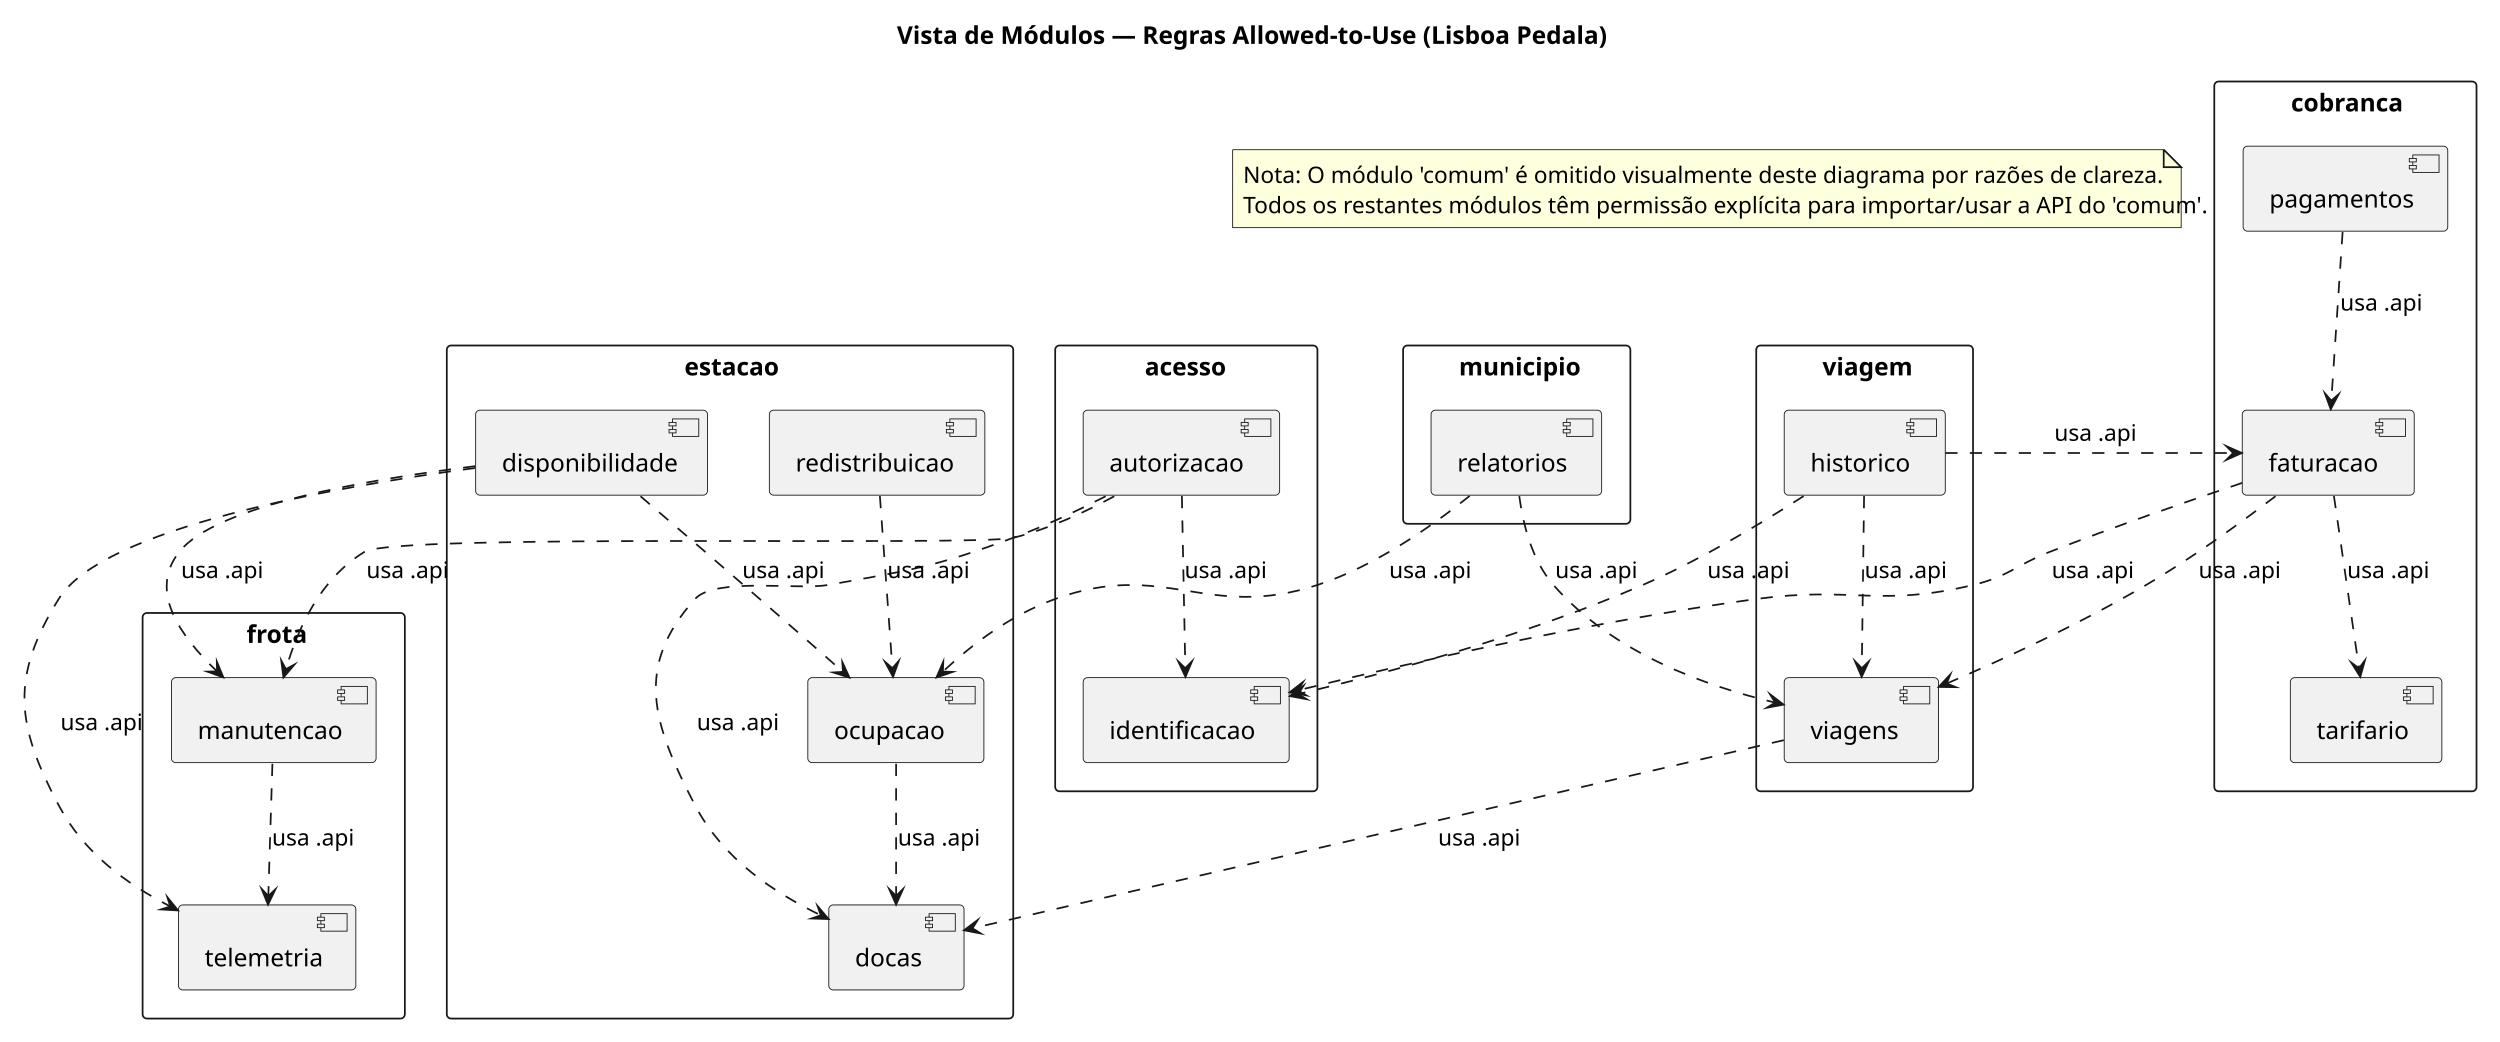
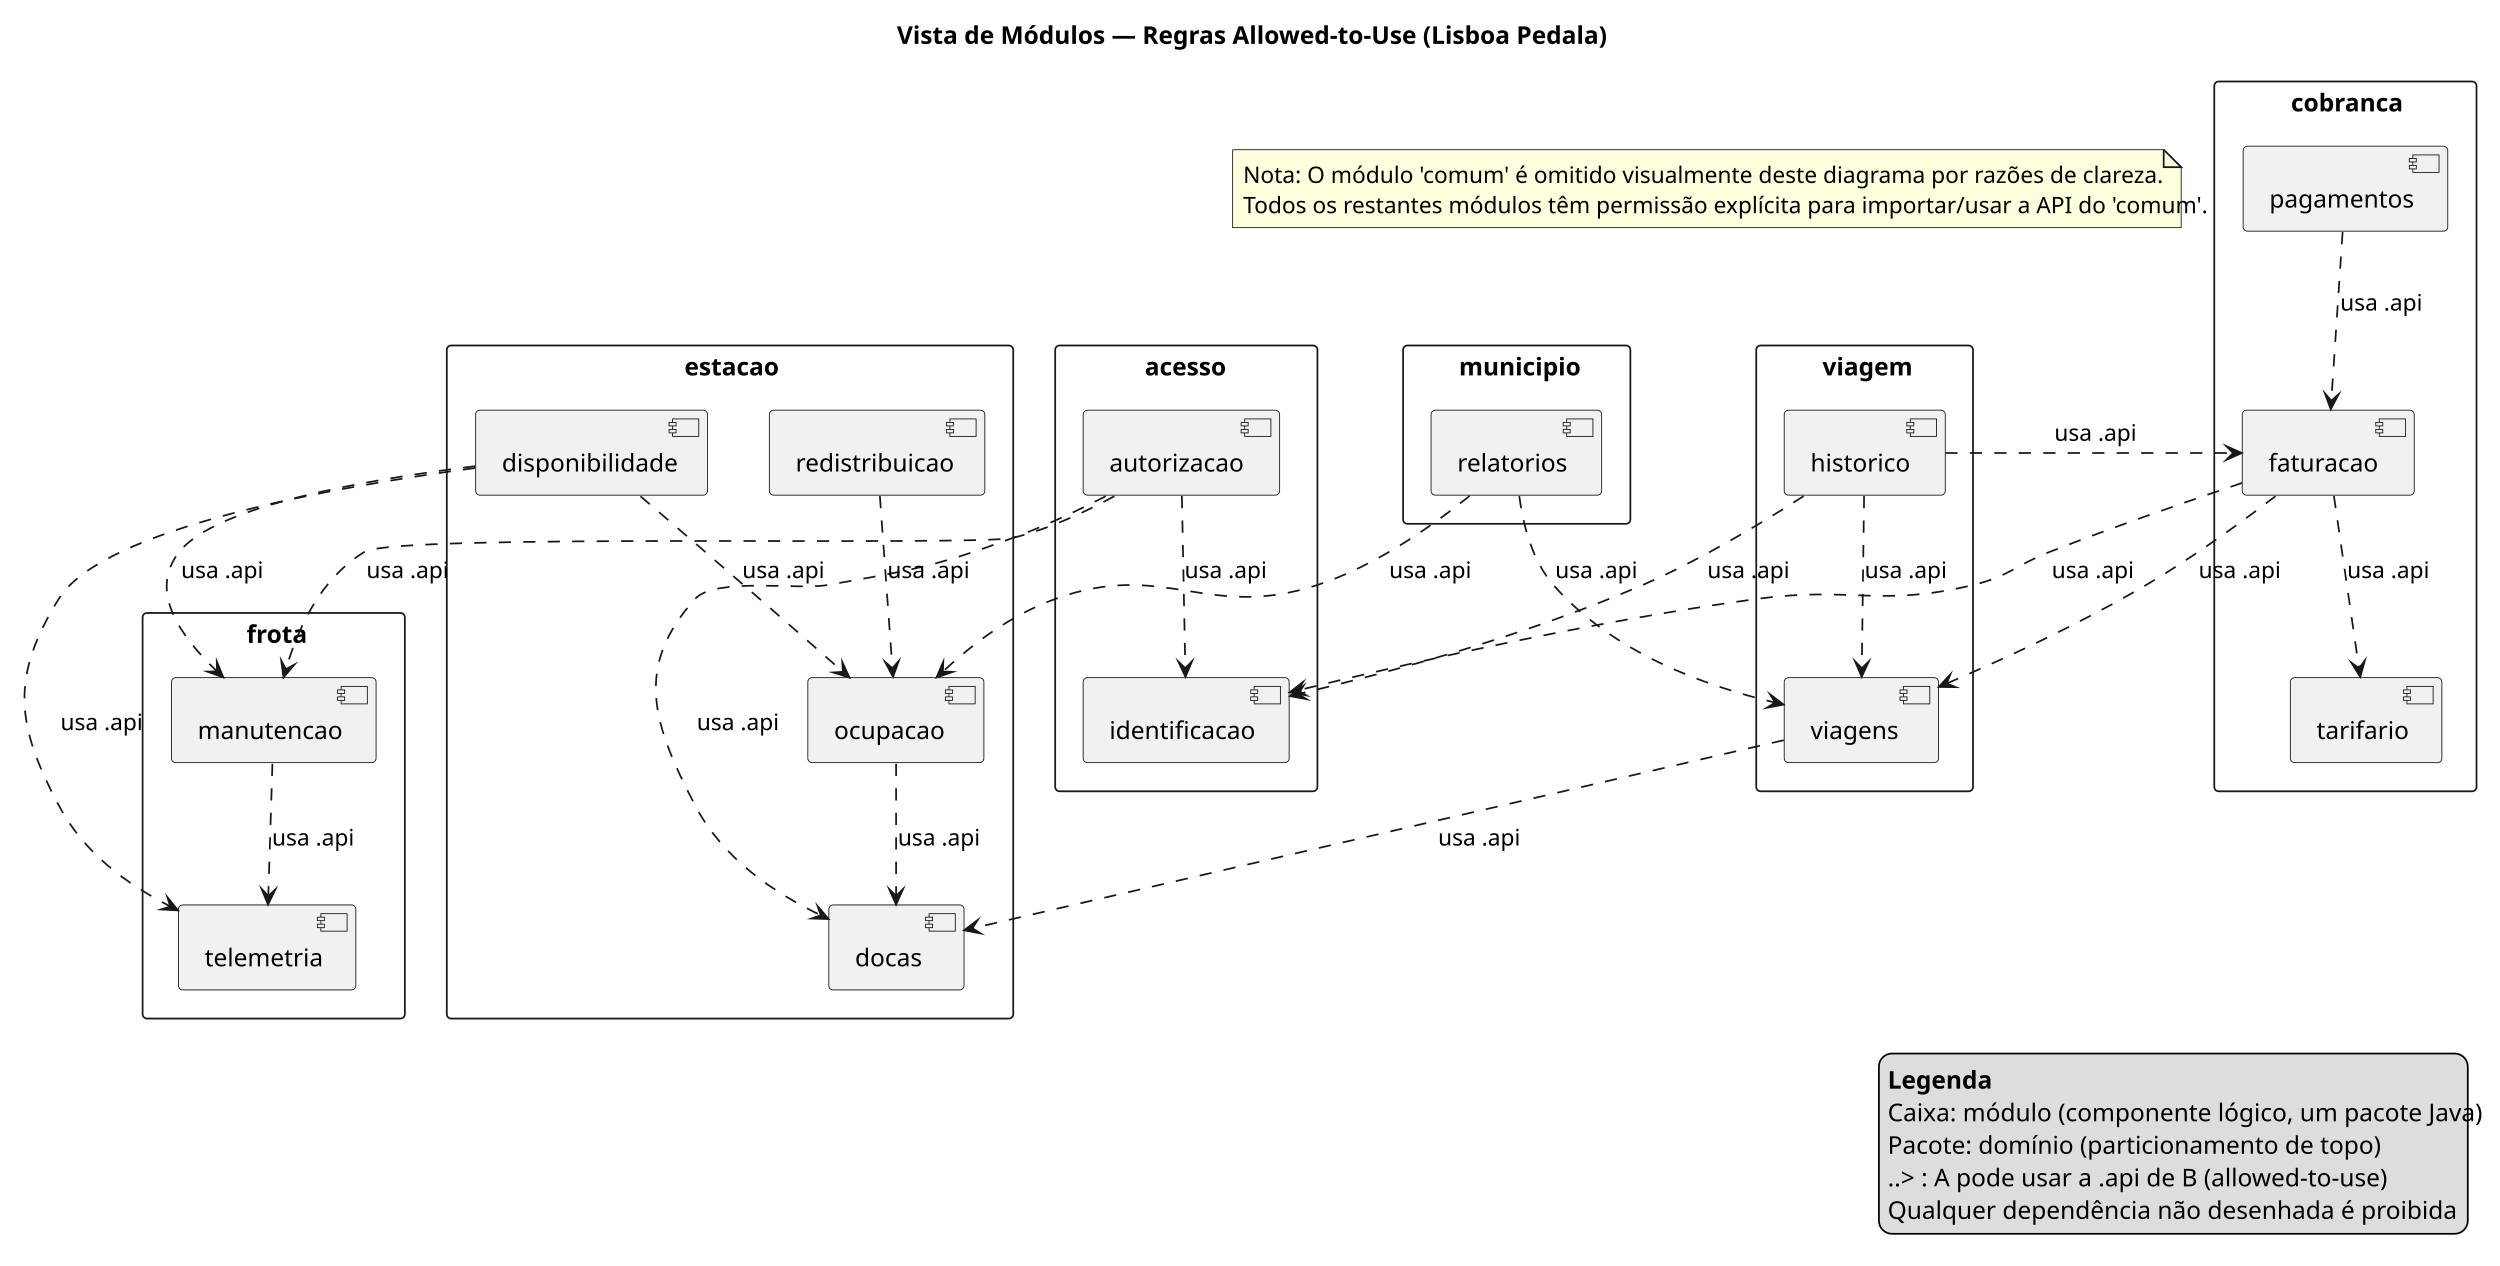
- <svg xmlns="http://www.w3.org/2000/svg" version="1.1" data-diagram-type="DESCRIPTION" style="width:1430px;height:596px;background:#FFFFFF;" width="1430px" height="596px" viewBox="0 0 1430 596" zoomAndPan="magnify" preserveAspectRatio="none" contentStyleType="text/css">
+ <svg xmlns="http://www.w3.org/2000/svg" version="1.1" data-diagram-type="DESCRIPTION" style="width:1144px;height:579px;background:#FFFFFF;" width="1144px" height="579.2px" viewBox="0 0 1144 579" zoomAndPan="magnify" preserveAspectRatio="none" contentStyleType="text/css">
  <defs />
  <g font-family="sans-serif" lengthAdjust="spacing">
    <g class="title" data-source-line="4">
-       <text x="513.03" y="25.107" fill="#000" font-size="14" textLength="397.51" font-weight="700">Vista de Módulos — Regras Allowed-to-Use (Lisboa Pedala)</text>
+       <text x="410.424" y="20.086" fill="#000" font-size="11.2" textLength="318.008" font-weight="700">Vista de Módulos — Regras Allowed-to-Use (Lisboa Pedala)</text>
    </g>
    <g class="cluster" data-qualified-name="acesso" id="ent0002" data-source-line="8">
-       <rect x="603.57" y="197.621" width="150" height="255" fill="none" style="stroke:#181818;stroke-width:1;" rx="2.5" ry="2.5" />
-       <text x="654.829" y="214.729" fill="#000" font-size="14" textLength="47.482" font-weight="700">acesso</text>
+       <rect x="482.856" y="158.097" width="120" height="204" fill="none" style="stroke:#181818;stroke-width:0.8;" rx="2" ry="2" />
+       <text x="523.863" y="171.783" fill="#000" font-size="11.2" textLength="37.986" font-weight="700">acesso</text>
    </g>
    <g class="cluster" data-qualified-name="estacao" id="ent0005" data-source-line="13">
-       <rect x="255.57" y="197.621" width="324" height="385" fill="none" style="stroke:#181818;stroke-width:1;" rx="2.5" ry="2.5" />
-       <text x="391.498" y="214.729" fill="#000" font-size="14" textLength="52.145" font-weight="700">estacao</text>
+       <rect x="204.456" y="158.097" width="259.2" height="308" fill="none" style="stroke:#181818;stroke-width:0.8;" rx="2" ry="2" />
+       <text x="313.198" y="171.783" fill="#000" font-size="11.2" textLength="41.716" font-weight="700">estacao</text>
    </g>
    <g class="cluster" data-qualified-name="viagem" id="ent0010" data-source-line="20">
-       <rect x="1004.57" y="197.621" width="124" height="255" fill="none" style="stroke:#181818;stroke-width:1;" rx="2.5" ry="2.5" />
-       <text x="1042.446" y="214.729" fill="#000" font-size="14" textLength="48.248" font-weight="700">viagem</text>
+       <rect x="803.656" y="158.097" width="99.2" height="204" fill="none" style="stroke:#181818;stroke-width:0.8;" rx="2" ry="2" />
+       <text x="833.957" y="171.783" fill="#000" font-size="11.2" textLength="38.598" font-weight="700">viagem</text>
    </g>
    <g class="cluster" data-qualified-name="cobranca" id="ent0013" data-source-line="25">
-       <rect x="1266.57" y="46.621" width="150" height="406" fill="none" style="stroke:#181818;stroke-width:1;" rx="2.5" ry="2.5" />
-       <text x="1310.446" y="63.729" fill="#000" font-size="14" textLength="62.248" font-weight="700">cobranca</text>
+       <rect x="1013.256" y="37.297" width="120" height="324.8" fill="none" style="stroke:#181818;stroke-width:0.8;" rx="2" ry="2" />
+       <text x="1048.357" y="50.983" fill="#000" font-size="11.2" textLength="49.798" font-weight="700">cobranca</text>
    </g>
    <g class="cluster" data-qualified-name="frota" id="ent0017" data-source-line="31">
-       <rect x="81.57" y="350.621" width="150" height="232" fill="none" style="stroke:#181818;stroke-width:1;" rx="2.5" ry="2.5" />
-       <text x="141.015" y="367.729" fill="#000" font-size="14" textLength="31.11" font-weight="700">frota</text>
+       <rect x="65.256" y="280.497" width="120" height="185.6" fill="none" style="stroke:#181818;stroke-width:0.8;" rx="2" ry="2" />
+       <text x="112.812" y="294.183" fill="#000" font-size="11.2" textLength="24.888" font-weight="700">frota</text>
    </g>
    <g class="cluster" data-qualified-name="municipio" id="ent0020" data-source-line="36">
-       <rect x="802.57" y="197.621" width="130" height="102" fill="none" style="stroke:#181818;stroke-width:1;" rx="2.5" ry="2.5" />
-       <text x="834.515" y="214.729" fill="#000" font-size="14" textLength="66.11" font-weight="700">municipio</text>
+       <rect x="642.056" y="158.097" width="104" height="81.6" fill="none" style="stroke:#181818;stroke-width:0.8;" rx="2" ry="2" />
+       <text x="667.612" y="171.783" fill="#000" font-size="11.2" textLength="52.888" font-weight="700">municipio</text>
    </g>
    <g class="entity" data-qualified-name="acesso.identificacao" id="ent0003" data-source-line="9">
-       <rect x="619.57" y="387.621" width="117.827" height="48.621" fill="#F1F1F1" style="stroke:#181818;stroke-width:0.5;" rx="2.5" ry="2.5" />
-       <rect x="717.397" y="392.621" width="15" height="10" fill="#F1F1F1" style="stroke:#181818;stroke-width:0.5;" />
-       <rect x="715.397" y="394.621" width="4" height="2" fill="#F1F1F1" style="stroke:#181818;stroke-width:0.5;" />
-       <rect x="715.397" y="398.621" width="4" height="2" fill="#F1F1F1" style="stroke:#181818;stroke-width:0.5;" />
-       <text x="634.57" y="422.729" fill="#000" font-size="14" textLength="77.827">identificacao</text>
+       <rect x="495.656" y="310.097" width="94.262" height="38.897" fill="#F1F1F1" style="stroke:#181818;stroke-width:0.4;" rx="2" ry="2" />
+       <rect x="573.918" y="314.097" width="12" height="8" fill="#F1F1F1" style="stroke:#181818;stroke-width:0.4;" />
+       <rect x="572.318" y="315.697" width="3.2" height="1.6" fill="#F1F1F1" style="stroke:#181818;stroke-width:0.4;" />
+       <rect x="572.318" y="318.897" width="3.2" height="1.6" fill="#F1F1F1" style="stroke:#181818;stroke-width:0.4;" />
+       <text x="507.656" y="338.183" fill="#000" font-size="11.2" textLength="62.262">identificacao</text>
    </g>
    <g class="entity" data-qualified-name="acesso.autorizacao" id="ent0004" data-source-line="10">
-       <rect x="619.57" y="234.621" width="112.379" height="48.621" fill="#F1F1F1" style="stroke:#181818;stroke-width:0.5;" rx="2.5" ry="2.5" />
-       <rect x="711.949" y="239.621" width="15" height="10" fill="#F1F1F1" style="stroke:#181818;stroke-width:0.5;" />
-       <rect x="709.949" y="241.621" width="4" height="2" fill="#F1F1F1" style="stroke:#181818;stroke-width:0.5;" />
-       <rect x="709.949" y="245.621" width="4" height="2" fill="#F1F1F1" style="stroke:#181818;stroke-width:0.5;" />
-       <text x="634.57" y="269.729" fill="#000" font-size="14" textLength="72.379">autorizacao</text>
+       <rect x="495.656" y="187.697" width="89.903" height="38.897" fill="#F1F1F1" style="stroke:#181818;stroke-width:0.4;" rx="2" ry="2" />
+       <rect x="569.559" y="191.697" width="12" height="8" fill="#F1F1F1" style="stroke:#181818;stroke-width:0.4;" />
+       <rect x="567.959" y="193.297" width="3.2" height="1.6" fill="#F1F1F1" style="stroke:#181818;stroke-width:0.4;" />
+       <rect x="567.959" y="196.497" width="3.2" height="1.6" fill="#F1F1F1" style="stroke:#181818;stroke-width:0.4;" />
+       <text x="507.656" y="215.783" fill="#000" font-size="11.2" textLength="57.903">autorizacao</text>
    </g>
    <g class="entity" data-qualified-name="estacao.docas" id="ent0006" data-source-line="14">
-       <rect x="474.07" y="517.621" width="77.358" height="48.621" fill="#F1F1F1" style="stroke:#181818;stroke-width:0.5;" rx="2.5" ry="2.5" />
-       <rect x="531.428" y="522.621" width="15" height="10" fill="#F1F1F1" style="stroke:#181818;stroke-width:0.5;" />
-       <rect x="529.428" y="524.621" width="4" height="2" fill="#F1F1F1" style="stroke:#181818;stroke-width:0.5;" />
-       <rect x="529.428" y="528.621" width="4" height="2" fill="#F1F1F1" style="stroke:#181818;stroke-width:0.5;" />
-       <text x="489.07" y="552.729" fill="#000" font-size="14" textLength="37.358">docas</text>
+       <rect x="379.256" y="414.097" width="61.887" height="38.897" fill="#F1F1F1" style="stroke:#181818;stroke-width:0.4;" rx="2" ry="2" />
+       <rect x="425.143" y="418.097" width="12" height="8" fill="#F1F1F1" style="stroke:#181818;stroke-width:0.4;" />
+       <rect x="423.543" y="419.697" width="3.2" height="1.6" fill="#F1F1F1" style="stroke:#181818;stroke-width:0.4;" />
+       <rect x="423.543" y="422.897" width="3.2" height="1.6" fill="#F1F1F1" style="stroke:#181818;stroke-width:0.4;" />
+       <text x="391.256" y="442.183" fill="#000" font-size="11.2" textLength="29.887">docas</text>
    </g>
    <g class="entity" data-qualified-name="estacao.ocupacao" id="ent0007" data-source-line="15">
-       <rect x="462.07" y="387.621" width="100.717" height="48.621" fill="#F1F1F1" style="stroke:#181818;stroke-width:0.5;" rx="2.5" ry="2.5" />
-       <rect x="542.787" y="392.621" width="15" height="10" fill="#F1F1F1" style="stroke:#181818;stroke-width:0.5;" />
-       <rect x="540.787" y="394.621" width="4" height="2" fill="#F1F1F1" style="stroke:#181818;stroke-width:0.5;" />
-       <rect x="540.787" y="398.621" width="4" height="2" fill="#F1F1F1" style="stroke:#181818;stroke-width:0.5;" />
-       <text x="477.07" y="422.729" fill="#000" font-size="14" textLength="60.717">ocupacao</text>
+       <rect x="369.656" y="310.097" width="80.573" height="38.897" fill="#F1F1F1" style="stroke:#181818;stroke-width:0.4;" rx="2" ry="2" />
+       <rect x="434.229" y="314.097" width="12" height="8" fill="#F1F1F1" style="stroke:#181818;stroke-width:0.4;" />
+       <rect x="432.629" y="315.697" width="3.2" height="1.6" fill="#F1F1F1" style="stroke:#181818;stroke-width:0.4;" />
+       <rect x="432.629" y="318.897" width="3.2" height="1.6" fill="#F1F1F1" style="stroke:#181818;stroke-width:0.4;" />
+       <text x="381.656" y="338.183" fill="#000" font-size="11.2" textLength="48.573">ocupacao</text>
    </g>
    <g class="entity" data-qualified-name="estacao.disponibilidade" id="ent0008" data-source-line="16">
-       <rect x="272.07" y="234.621" width="132.627" height="48.621" fill="#F1F1F1" style="stroke:#181818;stroke-width:0.5;" rx="2.5" ry="2.5" />
-       <rect x="384.697" y="239.621" width="15" height="10" fill="#F1F1F1" style="stroke:#181818;stroke-width:0.5;" />
-       <rect x="382.697" y="241.621" width="4" height="2" fill="#F1F1F1" style="stroke:#181818;stroke-width:0.5;" />
-       <rect x="382.697" y="245.621" width="4" height="2" fill="#F1F1F1" style="stroke:#181818;stroke-width:0.5;" />
-       <text x="287.07" y="269.729" fill="#000" font-size="14" textLength="92.627">disponibilidade</text>
+       <rect x="217.656" y="187.697" width="106.102" height="38.897" fill="#F1F1F1" style="stroke:#181818;stroke-width:0.4;" rx="2" ry="2" />
+       <rect x="307.758" y="191.697" width="12" height="8" fill="#F1F1F1" style="stroke:#181818;stroke-width:0.4;" />
+       <rect x="306.158" y="193.297" width="3.2" height="1.6" fill="#F1F1F1" style="stroke:#181818;stroke-width:0.4;" />
+       <rect x="306.158" y="196.497" width="3.2" height="1.6" fill="#F1F1F1" style="stroke:#181818;stroke-width:0.4;" />
+       <text x="229.656" y="215.783" fill="#000" font-size="11.2" textLength="74.102">disponibilidade</text>
    </g>
    <g class="entity" data-qualified-name="estacao.redistribuicao" id="ent0009" data-source-line="17">
-       <rect x="440.07" y="234.621" width="123.262" height="48.621" fill="#F1F1F1" style="stroke:#181818;stroke-width:0.5;" rx="2.5" ry="2.5" />
-       <rect x="543.332" y="239.621" width="15" height="10" fill="#F1F1F1" style="stroke:#181818;stroke-width:0.5;" />
-       <rect x="541.332" y="241.621" width="4" height="2" fill="#F1F1F1" style="stroke:#181818;stroke-width:0.5;" />
-       <rect x="541.332" y="245.621" width="4" height="2" fill="#F1F1F1" style="stroke:#181818;stroke-width:0.5;" />
-       <text x="455.07" y="269.729" fill="#000" font-size="14" textLength="83.262">redistribuicao</text>
+       <rect x="352.056" y="187.697" width="98.609" height="38.897" fill="#F1F1F1" style="stroke:#181818;stroke-width:0.4;" rx="2" ry="2" />
+       <rect x="434.665" y="191.697" width="12" height="8" fill="#F1F1F1" style="stroke:#181818;stroke-width:0.4;" />
+       <rect x="433.065" y="193.297" width="3.2" height="1.6" fill="#F1F1F1" style="stroke:#181818;stroke-width:0.4;" />
+       <rect x="433.065" y="196.497" width="3.2" height="1.6" fill="#F1F1F1" style="stroke:#181818;stroke-width:0.4;" />
+       <text x="364.056" y="215.783" fill="#000" font-size="11.2" textLength="66.609">redistribuicao</text>
    </g>
    <g class="entity" data-qualified-name="viagem.viagens" id="ent0011" data-source-line="21">
-       <rect x="1020.57" y="387.621" width="88.255" height="48.621" fill="#F1F1F1" style="stroke:#181818;stroke-width:0.5;" rx="2.5" ry="2.5" />
-       <rect x="1088.825" y="392.621" width="15" height="10" fill="#F1F1F1" style="stroke:#181818;stroke-width:0.5;" />
-       <rect x="1086.825" y="394.621" width="4" height="2" fill="#F1F1F1" style="stroke:#181818;stroke-width:0.5;" />
-       <rect x="1086.825" y="398.621" width="4" height="2" fill="#F1F1F1" style="stroke:#181818;stroke-width:0.5;" />
-       <text x="1035.57" y="422.729" fill="#000" font-size="14" textLength="48.255">viagens</text>
+       <rect x="816.456" y="310.097" width="70.604" height="38.897" fill="#F1F1F1" style="stroke:#181818;stroke-width:0.4;" rx="2" ry="2" />
+       <rect x="871.06" y="314.097" width="12" height="8" fill="#F1F1F1" style="stroke:#181818;stroke-width:0.4;" />
+       <rect x="869.46" y="315.697" width="3.2" height="1.6" fill="#F1F1F1" style="stroke:#181818;stroke-width:0.4;" />
+       <rect x="869.46" y="318.897" width="3.2" height="1.6" fill="#F1F1F1" style="stroke:#181818;stroke-width:0.4;" />
+       <text x="828.456" y="338.183" fill="#000" font-size="11.2" textLength="38.604">viagens</text>
    </g>
    <g class="entity" data-qualified-name="viagem.historico" id="ent0012" data-source-line="22">
-       <rect x="1020.57" y="234.621" width="92.131" height="48.621" fill="#F1F1F1" style="stroke:#181818;stroke-width:0.5;" rx="2.5" ry="2.5" />
-       <rect x="1092.701" y="239.621" width="15" height="10" fill="#F1F1F1" style="stroke:#181818;stroke-width:0.5;" />
-       <rect x="1090.701" y="241.621" width="4" height="2" fill="#F1F1F1" style="stroke:#181818;stroke-width:0.5;" />
-       <rect x="1090.701" y="245.621" width="4" height="2" fill="#F1F1F1" style="stroke:#181818;stroke-width:0.5;" />
-       <text x="1035.57" y="269.729" fill="#000" font-size="14" textLength="52.131">historico</text>
+       <rect x="816.456" y="187.697" width="73.705" height="38.897" fill="#F1F1F1" style="stroke:#181818;stroke-width:0.4;" rx="2" ry="2" />
+       <rect x="874.161" y="191.697" width="12" height="8" fill="#F1F1F1" style="stroke:#181818;stroke-width:0.4;" />
+       <rect x="872.561" y="193.297" width="3.2" height="1.6" fill="#F1F1F1" style="stroke:#181818;stroke-width:0.4;" />
+       <rect x="872.561" y="196.497" width="3.2" height="1.6" fill="#F1F1F1" style="stroke:#181818;stroke-width:0.4;" />
+       <text x="828.456" y="215.783" fill="#000" font-size="11.2" textLength="41.705">historico</text>
    </g>
    <g class="entity" data-qualified-name="cobranca.tarifario" id="ent0014" data-source-line="26">
-       <rect x="1310.07" y="387.621" width="86.683" height="48.621" fill="#F1F1F1" style="stroke:#181818;stroke-width:0.5;" rx="2.5" ry="2.5" />
-       <rect x="1376.753" y="392.621" width="15" height="10" fill="#F1F1F1" style="stroke:#181818;stroke-width:0.5;" />
-       <rect x="1374.753" y="394.621" width="4" height="2" fill="#F1F1F1" style="stroke:#181818;stroke-width:0.5;" />
-       <rect x="1374.753" y="398.621" width="4" height="2" fill="#F1F1F1" style="stroke:#181818;stroke-width:0.5;" />
-       <text x="1325.07" y="422.729" fill="#000" font-size="14" textLength="46.683">tarifario</text>
+       <rect x="1048.056" y="310.097" width="69.346" height="38.897" fill="#F1F1F1" style="stroke:#181818;stroke-width:0.4;" rx="2" ry="2" />
+       <rect x="1101.402" y="314.097" width="12" height="8" fill="#F1F1F1" style="stroke:#181818;stroke-width:0.4;" />
+       <rect x="1099.802" y="315.697" width="3.2" height="1.6" fill="#F1F1F1" style="stroke:#181818;stroke-width:0.4;" />
+       <rect x="1099.802" y="318.897" width="3.2" height="1.6" fill="#F1F1F1" style="stroke:#181818;stroke-width:0.4;" />
+       <text x="1060.056" y="338.183" fill="#000" font-size="11.2" textLength="37.346">tarifario</text>
    </g>
    <g class="entity" data-qualified-name="cobranca.faturacao" id="ent0015" data-source-line="27">
-       <rect x="1282.57" y="234.621" width="98.372" height="48.621" fill="#F1F1F1" style="stroke:#181818;stroke-width:0.5;" rx="2.5" ry="2.5" />
-       <rect x="1360.942" y="239.621" width="15" height="10" fill="#F1F1F1" style="stroke:#181818;stroke-width:0.5;" />
-       <rect x="1358.942" y="241.621" width="4" height="2" fill="#F1F1F1" style="stroke:#181818;stroke-width:0.5;" />
-       <rect x="1358.942" y="245.621" width="4" height="2" fill="#F1F1F1" style="stroke:#181818;stroke-width:0.5;" />
-       <text x="1297.57" y="269.729" fill="#000" font-size="14" textLength="58.372">faturacao</text>
+       <rect x="1026.056" y="187.697" width="78.698" height="38.897" fill="#F1F1F1" style="stroke:#181818;stroke-width:0.4;" rx="2" ry="2" />
+       <rect x="1088.754" y="191.697" width="12" height="8" fill="#F1F1F1" style="stroke:#181818;stroke-width:0.4;" />
+       <rect x="1087.154" y="193.297" width="3.2" height="1.6" fill="#F1F1F1" style="stroke:#181818;stroke-width:0.4;" />
+       <rect x="1087.154" y="196.497" width="3.2" height="1.6" fill="#F1F1F1" style="stroke:#181818;stroke-width:0.4;" />
+       <text x="1038.056" y="215.783" fill="#000" font-size="11.2" textLength="46.698">faturacao</text>
    </g>
    <g class="entity" data-qualified-name="cobranca.pagamentos" id="ent0016" data-source-line="28">
-       <rect x="1283.07" y="83.621" width="117.055" height="48.621" fill="#F1F1F1" style="stroke:#181818;stroke-width:0.5;" rx="2.5" ry="2.5" />
-       <rect x="1380.125" y="88.621" width="15" height="10" fill="#F1F1F1" style="stroke:#181818;stroke-width:0.5;" />
-       <rect x="1378.125" y="90.621" width="4" height="2" fill="#F1F1F1" style="stroke:#181818;stroke-width:0.5;" />
-       <rect x="1378.125" y="94.621" width="4" height="2" fill="#F1F1F1" style="stroke:#181818;stroke-width:0.5;" />
-       <text x="1298.07" y="118.729" fill="#000" font-size="14" textLength="77.055">pagamentos</text>
+       <rect x="1026.456" y="66.897" width="93.644" height="38.897" fill="#F1F1F1" style="stroke:#181818;stroke-width:0.4;" rx="2" ry="2" />
+       <rect x="1104.1" y="70.897" width="12" height="8" fill="#F1F1F1" style="stroke:#181818;stroke-width:0.4;" />
+       <rect x="1102.5" y="72.497" width="3.2" height="1.6" fill="#F1F1F1" style="stroke:#181818;stroke-width:0.4;" />
+       <rect x="1102.5" y="75.697" width="3.2" height="1.6" fill="#F1F1F1" style="stroke:#181818;stroke-width:0.4;" />
+       <text x="1038.456" y="94.983" fill="#000" font-size="11.2" textLength="61.644">pagamentos</text>
    </g>
    <g class="entity" data-qualified-name="frota.telemetria" id="ent0018" data-source-line="32">
-       <rect x="102.07" y="517.621" width="101.469" height="48.621" fill="#F1F1F1" style="stroke:#181818;stroke-width:0.5;" rx="2.5" ry="2.5" />
-       <rect x="183.539" y="522.621" width="15" height="10" fill="#F1F1F1" style="stroke:#181818;stroke-width:0.5;" />
-       <rect x="181.539" y="524.621" width="4" height="2" fill="#F1F1F1" style="stroke:#181818;stroke-width:0.5;" />
-       <rect x="181.539" y="528.621" width="4" height="2" fill="#F1F1F1" style="stroke:#181818;stroke-width:0.5;" />
-       <text x="117.07" y="552.729" fill="#000" font-size="14" textLength="61.469">telemetria</text>
+       <rect x="81.656" y="414.097" width="81.175" height="38.897" fill="#F1F1F1" style="stroke:#181818;stroke-width:0.4;" rx="2" ry="2" />
+       <rect x="146.831" y="418.097" width="12" height="8" fill="#F1F1F1" style="stroke:#181818;stroke-width:0.4;" />
+       <rect x="145.231" y="419.697" width="3.2" height="1.6" fill="#F1F1F1" style="stroke:#181818;stroke-width:0.4;" />
+       <rect x="145.231" y="422.897" width="3.2" height="1.6" fill="#F1F1F1" style="stroke:#181818;stroke-width:0.4;" />
+       <text x="93.656" y="442.183" fill="#000" font-size="11.2" textLength="49.175">telemetria</text>
    </g>
    <g class="entity" data-qualified-name="frota.manutencao" id="ent0019" data-source-line="33">
-       <rect x="98.07" y="387.621" width="117.055" height="48.621" fill="#F1F1F1" style="stroke:#181818;stroke-width:0.5;" rx="2.5" ry="2.5" />
-       <rect x="195.125" y="392.621" width="15" height="10" fill="#F1F1F1" style="stroke:#181818;stroke-width:0.5;" />
-       <rect x="193.125" y="394.621" width="4" height="2" fill="#F1F1F1" style="stroke:#181818;stroke-width:0.5;" />
-       <rect x="193.125" y="398.621" width="4" height="2" fill="#F1F1F1" style="stroke:#181818;stroke-width:0.5;" />
-       <text x="113.07" y="422.729" fill="#000" font-size="14" textLength="77.055">manutencao</text>
+       <rect x="78.456" y="310.097" width="93.644" height="38.897" fill="#F1F1F1" style="stroke:#181818;stroke-width:0.4;" rx="2" ry="2" />
+       <rect x="156.1" y="314.097" width="12" height="8" fill="#F1F1F1" style="stroke:#181818;stroke-width:0.4;" />
+       <rect x="154.5" y="315.697" width="3.2" height="1.6" fill="#F1F1F1" style="stroke:#181818;stroke-width:0.4;" />
+       <rect x="154.5" y="318.897" width="3.2" height="1.6" fill="#F1F1F1" style="stroke:#181818;stroke-width:0.4;" />
+       <text x="90.456" y="338.183" fill="#000" font-size="11.2" textLength="61.644">manutencao</text>
    </g>
    <g class="entity" data-qualified-name="municipio.relatorios" id="ent0021" data-source-line="37">
-       <rect x="818.57" y="234.621" width="97.579" height="48.621" fill="#F1F1F1" style="stroke:#181818;stroke-width:0.5;" rx="2.5" ry="2.5" />
-       <rect x="896.149" y="239.621" width="15" height="10" fill="#F1F1F1" style="stroke:#181818;stroke-width:0.5;" />
-       <rect x="894.149" y="241.621" width="4" height="2" fill="#F1F1F1" style="stroke:#181818;stroke-width:0.5;" />
-       <rect x="894.149" y="245.621" width="4" height="2" fill="#F1F1F1" style="stroke:#181818;stroke-width:0.5;" />
-       <text x="833.57" y="269.729" fill="#000" font-size="14" textLength="57.579">relatorios</text>
+       <rect x="654.856" y="187.697" width="78.063" height="38.897" fill="#F1F1F1" style="stroke:#181818;stroke-width:0.4;" rx="2" ry="2" />
+       <rect x="716.919" y="191.697" width="12" height="8" fill="#F1F1F1" style="stroke:#181818;stroke-width:0.4;" />
+       <rect x="715.319" y="193.297" width="3.2" height="1.6" fill="#F1F1F1" style="stroke:#181818;stroke-width:0.4;" />
+       <rect x="715.319" y="196.497" width="3.2" height="1.6" fill="#F1F1F1" style="stroke:#181818;stroke-width:0.4;" />
+       <text x="666.856" y="215.783" fill="#000" font-size="11.2" textLength="46.063">relatorios</text>
    </g>
    <g class="entity" data-qualified-name="NoteComum" id="ent0001" data-source-line="6">
-       <path d="M705.07,85.621 L705.07,130.203 L1247.644,130.203 L1247.644,95.621 L1237.644,85.621 L705.07,85.621" style="stroke:#181818;stroke-width:0.5;" fill="#FEFFDD" />
-       <path d="M1237.644,85.621 L1237.644,95.621 L1247.644,95.621 L1237.644,85.621" style="stroke:#181818;stroke-width:1;" fill="#FEFFDD" />
-       <text x="711.07" y="104.649" fill="#000" font-size="13" textLength="497.034">Nota: O módulo 'comum' é omitido visualmente deste diagrama por razões de clareza.</text>
-       <text x="711.07" y="121.94" fill="#000" font-size="13" textLength="521.574">Todos os restantes módulos têm permissão explícita para importar/usar a API do 'comum'.</text>
+       <path d="M564.056,68.497 L564.056,104.163 L998.115,104.163 L998.115,76.497 L990.115,68.497 L564.056,68.497" style="stroke:#181818;stroke-width:0.4;" fill="#FEFFDD" />
+       <path d="M990.115,68.497 L990.115,76.497 L998.115,76.497 L990.115,68.497" style="stroke:#181818;stroke-width:0.8;" fill="#FEFFDD" />
+       <text x="568.856" y="83.72" fill="#000" font-size="10.4" textLength="397.627">Nota: O módulo 'comum' é omitido visualmente deste diagrama por razões de clareza.</text>
+       <text x="568.856" y="97.552" fill="#000" font-size="10.4" textLength="417.259">Todos os restantes módulos têm permissão explícita para importar/usar a API do 'comum'.</text>
    </g>
    <g class="link" data-entity-1="ent0004" data-entity-2="ent0003" id="lnk22" data-source-line="41" data-link-type="dependency">
-       <path d="M676.04,283.711 C676.6,311.921 677.431,353.852 677.991,382.192" style="stroke:#181818;stroke-width:1;stroke-dasharray:7,7;" fill="none" id="autorizacao-to-identificacao" />
-       <polygon points="678.09,387.191,681.911,378.114,677.991,382.192,673.913,378.272,678.09,387.191" fill="#181818" style="stroke:#181818;stroke-width:1;stroke-linejoin:miter;stroke-miterlimit:10;" />
-       <text x="677.57" y="330.649" fill="#000" font-size="13" textLength="45.532">usa .api</text>
+       <path d="M540.832,226.969 C541.28,249.537 541.945,283.082 542.393,305.754" style="stroke:#181818;stroke-width:0.8;stroke-dasharray:5.6,5.6;" fill="none" id="autorizacao-to-identificacao" />
+       <polygon points="542.472,309.753,545.529,302.491,542.393,305.754,539.13,302.618,542.472,309.753" fill="#181818" style="stroke:#181818;stroke-width:0.8;stroke-linejoin:miter;stroke-miterlimit:10;" />
+       <text x="542.056" y="264.52" fill="#000" font-size="10.4" textLength="36.425">usa .api</text>
    </g>
    <g class="link" data-entity-1="ent0004" data-entity-2="ent0019" id="lnk23" data-source-line="42" data-link-type="dependency">
-       <path d="M637.35,283.841 C620.32,293.121 599.61,302.701 579.57,307.621 C559.54,312.531 226.18,304.901 208.57,315.621 C182.77,331.331 170.32,359.917 163.56,382.737" style="stroke:#181818;stroke-width:1;stroke-dasharray:7,7;" fill="none" id="autorizacao-to-manutencao" />
-       <polygon points="162.14,387.531,168.532,380.038,163.56,382.737,160.861,377.766,162.14,387.531" fill="#181818" style="stroke:#181818;stroke-width:1;stroke-linejoin:miter;stroke-miterlimit:10;" />
-       <text x="209.57" y="330.649" fill="#000" font-size="13" textLength="45.532">usa .api</text>
+       <path d="M509.88,227.073 C496.256,234.497 479.688,242.161 463.656,246.097 C447.632,250.025 180.944,243.921 166.856,252.497 C146.216,265.065 136.256,287.934 130.848,306.19" style="stroke:#181818;stroke-width:0.8;stroke-dasharray:5.6,5.6;" fill="none" id="autorizacao-to-manutencao" />
+       <polygon points="129.712,310.025,134.825,304.03,130.848,306.19,128.689,302.213,129.712,310.025" fill="#181818" style="stroke:#181818;stroke-width:0.8;stroke-linejoin:miter;stroke-miterlimit:10;" />
+       <text x="167.656" y="264.52" fill="#000" font-size="10.4" textLength="36.425">usa .api</text>
    </g>
    <g class="link" data-entity-1="ent0004" data-entity-2="ent0006" id="lnk24" data-source-line="43" data-link-type="dependency">
-       <path d="M632.45,283.861 C616.21,292.161 597.36,301.041 579.57,307.621 C533.97,324.491 521.42,326.051 473.57,334.621 C456.85,337.611 408.93,330.001 397.57,342.621 C362.48,381.601 373.35,414.101 397.57,460.621 C413.55,491.321 442.68,510.551 469.47,523.531" style="stroke:#181818;stroke-width:1;stroke-dasharray:7,7;" fill="none" id="autorizacao-to-docas" />
-       <polygon points="473.97,525.711,467.615,518.187,469.47,523.531,464.126,525.387,473.97,525.711" fill="#181818" style="stroke:#181818;stroke-width:1;stroke-linejoin:miter;stroke-miterlimit:10;" />
-       <text x="398.57" y="417.649" fill="#000" font-size="13" textLength="45.532">usa .api</text>
+       <path d="M505.96,227.089 C492.968,233.729 477.888,240.833 463.656,246.097 C427.176,259.593 417.136,260.841 378.856,267.697 C365.48,270.089 327.144,264.001 318.056,274.097 C289.984,305.281 298.68,331.281 318.056,368.497 C330.84,393.057 354.144,408.441 375.576,418.825" style="stroke:#181818;stroke-width:0.8;stroke-dasharray:5.6,5.6;" fill="none" id="autorizacao-to-docas" />
+       <polygon points="379.176,420.569,374.092,414.55,375.576,418.825,371.301,420.309,379.176,420.569" fill="#181818" style="stroke:#181818;stroke-width:0.8;stroke-linejoin:miter;stroke-miterlimit:10;" />
+       <text x="318.856" y="334.12" fill="#000" font-size="10.4" textLength="36.425">usa .api</text>
    </g>
    <g class="link" data-entity-1="ent0011" data-entity-2="ent0006" id="lnk25" data-source-line="45" data-link-type="dependency">
-       <path d="M1020.33,423.381 C915.05,447.791 655.881,507.892 556.281,530.982" style="stroke:#181818;stroke-width:1;stroke-dasharray:7,7;" fill="none" id="viagens-to-docas" />
-       <polygon points="551.41,532.111,561.081,533.975,556.281,530.982,559.274,526.182,551.41,532.111" fill="#181818" style="stroke:#181818;stroke-width:1;stroke-linejoin:miter;stroke-miterlimit:10;" />
-       <text x="822.57" y="483.649" fill="#000" font-size="13" textLength="45.532">usa .api</text>
+       <path d="M816.264,338.705 C732.04,358.233 524.705,406.314 445.025,424.786" style="stroke:#181818;stroke-width:0.8;stroke-dasharray:5.6,5.6;" fill="none" id="viagens-to-docas" />
+       <polygon points="441.128,425.689,448.865,427.18,445.025,424.786,447.419,420.946,441.128,425.689" fill="#181818" style="stroke:#181818;stroke-width:0.8;stroke-linejoin:miter;stroke-miterlimit:10;" />
+       <text x="658.056" y="386.92" fill="#000" font-size="10.4" textLength="36.425">usa .api</text>
    </g>
    <g class="link" data-entity-1="ent0007" data-entity-2="ent0006" id="lnk26" data-source-line="46" data-link-type="dependency">
-       <path d="M512.57,436.901 C512.57,459.891 512.57,489.521 512.57,512.471" style="stroke:#181818;stroke-width:1;stroke-dasharray:7,7;" fill="none" id="ocupacao-to-docas" />
-       <polygon points="512.57,517.471,516.57,508.471,512.57,512.471,508.57,508.471,512.57,517.471" fill="#181818" style="stroke:#181818;stroke-width:1;stroke-linejoin:miter;stroke-miterlimit:10;" />
-       <text x="513.57" y="483.649" fill="#000" font-size="13" textLength="45.532">usa .api</text>
+       <path d="M410.056,349.521 C410.056,367.913 410.056,391.617 410.056,409.977" style="stroke:#181818;stroke-width:0.8;stroke-dasharray:5.6,5.6;" fill="none" id="ocupacao-to-docas" />
+       <polygon points="410.056,413.977,413.256,406.777,410.056,409.977,406.856,406.777,410.056,413.977" fill="#181818" style="stroke:#181818;stroke-width:0.8;stroke-linejoin:miter;stroke-miterlimit:10;" />
+       <text x="410.856" y="386.92" fill="#000" font-size="10.4" textLength="36.425">usa .api</text>
    </g>
    <g class="link" data-entity-1="ent0008" data-entity-2="ent0007" id="lnk27" data-source-line="48" data-link-type="dependency">
-       <path d="M366.36,283.871 C385.57,300.311 411.67,322.731 434.57,342.621 C451.71,357.511 467.118,371.036 482.158,384.286" style="stroke:#181818;stroke-width:1;stroke-dasharray:7,7;" fill="none" id="disponibilidade-to-ocupacao" />
-       <polygon points="485.91,387.591,481.801,378.64,482.158,384.286,476.513,384.643,485.91,387.591" fill="#181818" style="stroke:#181818;stroke-width:1;stroke-linejoin:miter;stroke-miterlimit:10;" />
-       <text x="424.57" y="330.649" fill="#000" font-size="13" textLength="45.532">usa .api</text>
+       <path d="M293.088,227.097 C308.456,240.249 329.336,258.185 347.656,274.097 C361.368,286.009 373.695,296.829 385.727,307.429" style="stroke:#181818;stroke-width:0.8;stroke-dasharray:5.6,5.6;" fill="none" id="disponibilidade-to-ocupacao" />
+       <polygon points="388.728,310.073,385.441,302.912,385.727,307.429,381.21,307.714,388.728,310.073" fill="#181818" style="stroke:#181818;stroke-width:0.8;stroke-linejoin:miter;stroke-miterlimit:10;" />
+       <text x="339.656" y="264.52" fill="#000" font-size="10.4" textLength="36.425">usa .api</text>
    </g>
    <g class="link" data-entity-1="ent0008" data-entity-2="ent0018" id="lnk28" data-source-line="49" data-link-type="dependency">
-       <path d="M271.75,267.691 C189.79,278.641 58.58,302.141 33.57,342.621 C6,387.231 8.98,414.301 33.57,460.621 C48.07,487.941 71.995,505.391 97.405,518.481" style="stroke:#181818;stroke-width:1;stroke-dasharray:7,7;" fill="none" id="disponibilidade-to-telemetria" />
-       <polygon points="101.85,520.771,95.681,513.094,97.405,518.481,92.017,520.205,101.85,520.771" fill="#181818" style="stroke:#181818;stroke-width:1;stroke-linejoin:miter;stroke-miterlimit:10;" />
-       <text x="34.57" y="417.649" fill="#000" font-size="13" textLength="45.532">usa .api</text>
+       <path d="M217.4,214.153 C151.832,222.913 46.864,241.713 26.856,274.097 C4.8,309.785 7.184,331.441 26.856,368.497 C38.456,390.353 57.596,404.313 77.924,414.785" style="stroke:#181818;stroke-width:0.8;stroke-dasharray:5.6,5.6;" fill="none" id="disponibilidade-to-telemetria" />
+       <polygon points="81.48,416.617,76.545,410.475,77.924,414.785,73.614,416.164,81.48,416.617" fill="#181818" style="stroke:#181818;stroke-width:0.8;stroke-linejoin:miter;stroke-miterlimit:10;" />
+       <text x="27.656" y="334.12" fill="#000" font-size="10.4" textLength="36.425">usa .api</text>
    </g>
    <g class="link" data-entity-1="ent0008" data-entity-2="ent0019" id="lnk29" data-source-line="50" data-link-type="dependency">
-       <path d="M271.84,266.651 C209.62,274.291 123.38,289.351 102.57,315.621 C84.71,338.161 103.098,363.884 124.138,384.024" style="stroke:#181818;stroke-width:1;stroke-dasharray:7,7;" fill="none" id="disponibilidade-to-manutencao" />
-       <polygon points="127.75,387.481,124.014,378.368,124.138,384.024,118.483,384.147,127.75,387.481" fill="#181818" style="stroke:#181818;stroke-width:1;stroke-linejoin:miter;stroke-miterlimit:10;" />
-       <text x="103.57" y="330.649" fill="#000" font-size="13" textLength="45.532">usa .api</text>
+       <path d="M217.472,213.321 C167.696,219.433 98.704,231.481 82.056,252.497 C67.768,270.529 82.478,291.107 99.31,307.219" style="stroke:#181818;stroke-width:0.8;stroke-dasharray:5.6,5.6;" fill="none" id="disponibilidade-to-manutencao" />
+       <polygon points="102.2,309.985,99.212,302.695,99.31,307.219,94.786,307.318,102.2,309.985" fill="#181818" style="stroke:#181818;stroke-width:0.8;stroke-linejoin:miter;stroke-miterlimit:10;" />
+       <text x="82.856" y="264.52" fill="#000" font-size="10.4" textLength="36.425">usa .api</text>
    </g>
    <g class="link" data-entity-1="ent0019" data-entity-2="ent0018" id="lnk30" data-source-line="52" data-link-type="dependency">
-       <path d="M155.82,436.901 C155.11,459.891 154.175,489.523 153.465,512.473" style="stroke:#181818;stroke-width:1;stroke-dasharray:7,7;" fill="none" id="manutencao-to-telemetria" />
-       <polygon points="153.31,517.471,157.586,508.599,153.465,512.473,149.59,508.352,153.31,517.471" fill="#181818" style="stroke:#181818;stroke-width:1;stroke-linejoin:miter;stroke-miterlimit:10;" />
-       <text x="155.57" y="483.649" fill="#000" font-size="13" textLength="45.532">usa .api</text>
+       <path d="M124.656,349.521 C124.088,367.913 123.34,391.619 122.772,409.979" style="stroke:#181818;stroke-width:0.8;stroke-dasharray:5.6,5.6;" fill="none" id="manutencao-to-telemetria" />
+       <polygon points="122.648,413.977,126.069,406.879,122.772,409.979,119.672,406.681,122.648,413.977" fill="#181818" style="stroke:#181818;stroke-width:0.8;stroke-linejoin:miter;stroke-miterlimit:10;" />
+       <text x="124.456" y="386.92" fill="#000" font-size="10.4" textLength="36.425">usa .api</text>
    </g>
    <g class="link" data-entity-1="ent0015" data-entity-2="ent0011" id="lnk31" data-source-line="54" data-link-type="dependency">
-       <path d="M1301.61,283.811 C1281.35,299.271 1253.63,319.341 1227.57,334.621 C1188.87,357.311 1146.936,376.631 1113.506,390.961" style="stroke:#181818;stroke-width:1;stroke-dasharray:7,7;" fill="none" id="faturacao-to-viagens" />
-       <polygon points="1108.91,392.931,1118.758,393.062,1113.506,390.961,1115.606,385.709,1108.91,392.931" fill="#181818" style="stroke:#181818;stroke-width:1;stroke-linejoin:miter;stroke-miterlimit:10;" />
-       <text x="1257.57" y="330.649" fill="#000" font-size="13" textLength="45.532">usa .api</text>
+       <path d="M1041.288,227.049 C1025.08,239.417 1002.904,255.473 982.056,267.697 C951.096,285.849 917.548,301.305 890.804,312.769" style="stroke:#181818;stroke-width:0.8;stroke-dasharray:5.6,5.6;" fill="none" id="faturacao-to-viagens" />
+       <polygon points="887.128,314.345,895.006,314.449,890.804,312.769,892.485,308.567,887.128,314.345" fill="#181818" style="stroke:#181818;stroke-width:0.8;stroke-linejoin:miter;stroke-miterlimit:10;" />
+       <text x="1006.056" y="264.52" fill="#000" font-size="10.4" textLength="36.425">usa .api</text>
    </g>
    <g class="link" data-entity-1="ent0015" data-entity-2="ent0014" id="lnk32" data-source-line="55" data-link-type="dependency">
-       <path d="M1335,283.711 C1339.11,311.921 1345.229,353.903 1349.359,382.243" style="stroke:#181818;stroke-width:1;stroke-dasharray:7,7;" fill="none" id="faturacao-to-tarifario" />
-       <polygon points="1350.08,387.191,1352.74,377.708,1349.359,382.243,1344.824,378.862,1350.08,387.191" fill="#181818" style="stroke:#181818;stroke-width:1;stroke-linejoin:miter;stroke-miterlimit:10;" />
-       <text x="1342.57" y="330.649" fill="#000" font-size="13" textLength="45.532">usa .api</text>
+       <path d="M1068,226.969 C1071.288,249.537 1076.183,283.123 1079.487,305.795" style="stroke:#181818;stroke-width:0.8;stroke-dasharray:5.6,5.6;" fill="none" id="faturacao-to-tarifario" />
+       <polygon points="1080.064,309.753,1082.192,302.167,1079.487,305.795,1075.859,303.09,1080.064,309.753" fill="#181818" style="stroke:#181818;stroke-width:0.8;stroke-linejoin:miter;stroke-miterlimit:10;" />
+       <text x="1074.056" y="264.52" fill="#000" font-size="10.4" textLength="36.425">usa .api</text>
    </g>
    <g class="link" data-entity-1="ent0015" data-entity-2="ent0003" id="lnk33" data-source-line="56" data-link-type="dependency">
-       <path d="M1282.52,276.221 C1250.92,286.851 1209.07,301.391 1172.57,315.621 C1152.72,323.361 1149.28,329.641 1128.57,334.621 C1074.87,347.531 1059.28,335.151 1004.57,342.621 C910.31,355.501 807.436,378.919 742.466,394.869" style="stroke:#181818;stroke-width:1;stroke-dasharray:7,7;" fill="none" id="faturacao-to-identificacao" />
-       <polygon points="737.61,396.061,747.304,397.8,742.466,394.869,745.397,390.031,737.61,396.061" fill="#181818" style="stroke:#181818;stroke-width:1;stroke-linejoin:miter;stroke-miterlimit:10;" />
-       <text x="1173.57" y="330.649" fill="#000" font-size="13" textLength="45.532">usa .api</text>
+       <path d="M1026.016,220.977 C1000.736,229.481 967.256,241.113 938.056,252.497 C922.176,258.689 919.424,263.713 902.856,267.697 C859.896,278.025 847.424,268.121 803.656,274.097 C728.248,284.401 645.949,303.135 593.973,315.895" style="stroke:#181818;stroke-width:0.8;stroke-dasharray:5.6,5.6;" fill="none" id="faturacao-to-identificacao" />
+       <polygon points="590.088,316.849,597.843,318.24,593.973,315.895,596.317,312.025,590.088,316.849" fill="#181818" style="stroke:#181818;stroke-width:0.8;stroke-linejoin:miter;stroke-miterlimit:10;" />
+       <text x="938.856" y="264.52" fill="#000" font-size="10.4" textLength="36.425">usa .api</text>
    </g>
    <g class="link" data-entity-1="ent0016" data-entity-2="ent0015" id="lnk34" data-source-line="58" data-link-type="dependency">
-       <path d="M1339.98,132.731 C1338.12,160.471 1335.384,201.242 1333.514,229.142" style="stroke:#181818;stroke-width:1;stroke-dasharray:7,7;" fill="none" id="pagamentos-to-faturacao" />
-       <polygon points="1333.18,234.131,1337.773,225.419,1333.514,229.142,1329.791,224.884,1333.18,234.131" fill="#181818" style="stroke:#181818;stroke-width:1;stroke-linejoin:miter;stroke-miterlimit:10;" />
-       <text x="1338.57" y="177.649" fill="#000" font-size="13" textLength="45.532">usa .api</text>
+       <path d="M1071.984,106.185 C1070.496,128.377 1068.308,160.994 1066.812,183.314" style="stroke:#181818;stroke-width:0.8;stroke-dasharray:5.6,5.6;" fill="none" id="pagamentos-to-faturacao" />
+       <polygon points="1066.544,187.305,1070.218,180.335,1066.812,183.314,1063.833,179.907,1066.544,187.305" fill="#181818" style="stroke:#181818;stroke-width:0.8;stroke-linejoin:miter;stroke-miterlimit:10;" />
+       <text x="1070.856" y="142.12" fill="#000" font-size="10.4" textLength="36.425">usa .api</text>
    </g>
    <g class="link" data-entity-1="ent0012" data-entity-2="ent0011" id="lnk35" data-source-line="60" data-link-type="dependency">
-       <path d="M1066.25,283.711 C1065.88,311.921 1065.327,353.852 1064.947,382.192" style="stroke:#181818;stroke-width:1;stroke-dasharray:7,7;" fill="none" id="historico-to-viagens" />
-       <polygon points="1064.88,387.191,1069,378.246,1064.947,382.192,1061.001,378.138,1064.88,387.191" fill="#181818" style="stroke:#181818;stroke-width:1;stroke-linejoin:miter;stroke-miterlimit:10;" />
-       <text x="1066.57" y="330.649" fill="#000" font-size="13" textLength="45.532">usa .api</text>
+       <path d="M853,226.969 C852.704,249.537 852.262,283.081 851.958,305.753" style="stroke:#181818;stroke-width:0.8;stroke-dasharray:5.6,5.6;" fill="none" id="historico-to-viagens" />
+       <polygon points="851.904,309.753,855.2,302.596,851.958,305.753,848.801,302.511,851.904,309.753" fill="#181818" style="stroke:#181818;stroke-width:0.8;stroke-linejoin:miter;stroke-miterlimit:10;" />
+       <text x="853.256" y="264.52" fill="#000" font-size="10.4" textLength="36.425">usa .api</text>
    </g>
    <g class="link" data-entity-1="ent0012" data-entity-2="ent0015" id="lnk36" data-source-line="61" data-link-type="dependency">
-       <path d="M1112.73,259.121 C1160.18,259.121 1228.8,259.121 1277.34,259.121" style="stroke:#181818;stroke-width:1;stroke-dasharray:7,7;" fill="none" id="historico-to-faturacao" />
-       <polygon points="1282.34,259.121,1273.34,255.121,1277.34,259.121,1273.34,263.121,1282.34,259.121" fill="#181818" style="stroke:#181818;stroke-width:1;stroke-linejoin:miter;stroke-miterlimit:10;" />
-       <text x="1175.07" y="252.149" fill="#000" font-size="13" textLength="45.532">usa .api</text>
+       <path d="M890.184,207.297 C928.144,207.297 983.04,207.297 1021.872,207.297" style="stroke:#181818;stroke-width:0.8;stroke-dasharray:5.6,5.6;" fill="none" id="historico-to-faturacao" />
+       <polygon points="1025.872,207.297,1018.672,204.097,1021.872,207.297,1018.672,210.497,1025.872,207.297" fill="#181818" style="stroke:#181818;stroke-width:0.8;stroke-linejoin:miter;stroke-miterlimit:10;" />
+       <text x="940.056" y="201.72" fill="#000" font-size="10.4" textLength="36.425">usa .api</text>
    </g>
    <g class="link" data-entity-1="ent0012" data-entity-2="ent0003" id="lnk37" data-source-line="62" data-link-type="dependency">
-       <path d="M1031.67,283.751 C1006.82,299.781 972.18,320.531 939.57,334.621 C872.71,363.511 796.525,384.205 742.665,397.005" style="stroke:#181818;stroke-width:1;stroke-dasharray:7,7;" fill="none" id="historico-to-identificacao" />
-       <polygon points="737.8,398.161,747.481,399.972,742.665,397.005,745.631,392.189,737.8,398.161" fill="#181818" style="stroke:#181818;stroke-width:1;stroke-linejoin:miter;stroke-miterlimit:10;" />
-       <text x="976.57" y="330.649" fill="#000" font-size="13" textLength="45.532">usa .api</text>
+       <path d="M825.336,227.001 C805.456,239.825 777.744,256.425 751.656,267.697 C698.168,290.809 637.22,307.364 594.132,317.604" style="stroke:#181818;stroke-width:0.8;stroke-dasharray:5.6,5.6;" fill="none" id="historico-to-identificacao" />
+       <polygon points="590.24,318.529,597.985,319.977,594.132,317.604,596.505,313.751,590.24,318.529" fill="#181818" style="stroke:#181818;stroke-width:0.8;stroke-linejoin:miter;stroke-miterlimit:10;" />
+       <text x="781.256" y="264.52" fill="#000" font-size="10.4" textLength="36.425">usa .api</text>
    </g>
    <g class="link" data-entity-1="ent0009" data-entity-2="ent0007" id="lnk38" data-source-line="64" data-link-type="dependency">
-       <path d="M503.29,283.711 C505.34,311.921 508.398,353.864 510.458,382.204" style="stroke:#181818;stroke-width:1;stroke-dasharray:7,7;" fill="none" id="redistribuicao-to-ocupacao" />
-       <polygon points="510.82,387.191,514.157,377.925,510.458,382.204,506.178,378.505,510.82,387.191" fill="#181818" style="stroke:#181818;stroke-width:1;stroke-linejoin:miter;stroke-miterlimit:10;" />
-       <text x="507.57" y="330.649" fill="#000" font-size="13" textLength="45.532">usa .api</text>
+       <path d="M402.632,226.969 C404.272,249.537 406.718,283.091 408.366,305.763" style="stroke:#181818;stroke-width:0.8;stroke-dasharray:5.6,5.6;" fill="none" id="redistribuicao-to-ocupacao" />
+       <polygon points="408.656,309.753,411.326,302.34,408.366,305.763,404.942,302.804,408.656,309.753" fill="#181818" style="stroke:#181818;stroke-width:0.8;stroke-linejoin:miter;stroke-miterlimit:10;" />
+       <text x="406.056" y="264.52" fill="#000" font-size="10.4" textLength="36.425">usa .api</text>
    </g>
    <g class="link" data-entity-1="ent0021" data-entity-2="ent0011" id="lnk39" data-source-line="66" data-link-type="dependency">
-       <path d="M869.02,283.761 C871.15,299.801 876.28,320.551 888.57,334.621 C922.64,373.651 975.397,392.328 1015.377,401.888" style="stroke:#181818;stroke-width:1;stroke-dasharray:7,7;" fill="none" id="relatorios-to-viagens" />
-       <polygon points="1020.24,403.051,1012.417,397.068,1015.377,401.888,1010.557,404.848,1020.24,403.051" fill="#181818" style="stroke:#181818;stroke-width:1;stroke-linejoin:miter;stroke-miterlimit:10;" />
-       <text x="889.57" y="330.649" fill="#000" font-size="13" textLength="45.532">usa .api</text>
+       <path d="M695.216,227.009 C696.92,239.841 701.024,256.441 710.856,267.697 C738.112,298.921 780.318,313.863 812.302,321.511" style="stroke:#181818;stroke-width:0.8;stroke-dasharray:5.6,5.6;" fill="none" id="relatorios-to-viagens" />
+       <polygon points="816.192,322.441,809.934,317.654,812.302,321.511,808.445,323.879,816.192,322.441" fill="#181818" style="stroke:#181818;stroke-width:0.8;stroke-linejoin:miter;stroke-miterlimit:10;" />
+       <text x="711.656" y="264.52" fill="#000" font-size="10.4" textLength="36.425">usa .api</text>
    </g>
    <g class="link" data-entity-1="ent0021" data-entity-2="ent0007" id="lnk40" data-source-line="67" data-link-type="dependency">
-       <path d="M840.68,283.621 C818.84,301.171 786.38,323.891 753.57,334.621 C690.11,355.371 666.3,319.771 603.57,342.621 C577.55,352.091 556.452,368.298 539.332,384.118" style="stroke:#181818;stroke-width:1;stroke-dasharray:7,7;" fill="none" id="relatorios-to-ocupacao" />
-       <polygon points="535.66,387.511,544.985,384.341,539.332,384.118,539.555,378.465,535.66,387.511" fill="#181818" style="stroke:#181818;stroke-width:1;stroke-linejoin:miter;stroke-miterlimit:10;" />
-       <text x="794.57" y="330.649" fill="#000" font-size="13" textLength="45.532">usa .api</text>
+       <path d="M672.544,226.897 C655.072,240.937 629.104,259.113 602.856,267.697 C552.088,284.297 533.04,255.817 482.856,274.097 C462.04,281.673 445.162,294.638 431.466,307.294" style="stroke:#181818;stroke-width:0.8;stroke-dasharray:5.6,5.6;" fill="none" id="relatorios-to-ocupacao" />
+       <polygon points="428.528,310.009,435.988,307.473,431.466,307.294,431.644,302.772,428.528,310.009" fill="#181818" style="stroke:#181818;stroke-width:0.8;stroke-linejoin:miter;stroke-miterlimit:10;" />
+       <text x="635.656" y="264.52" fill="#000" font-size="10.4" textLength="36.425">usa .api</text>
+     </g>
+     <g class="legend" data-source-line="69">
+       <rect x="859.784" y="482.097" width="269.472" height="82.484" fill="#DDD" style="stroke:#000;stroke-width:0.8;" rx="6" ry="6" />
+       <text x="863.784" y="498.183" fill="#000" font-size="11.2" textLength="46.052" font-weight="700">Legenda</text>
+       <text x="863.784" y="513.08" fill="#000" font-size="11.2" textLength="261.472">Caixa: módulo (componente lógico, um pacote Java)</text>
+       <text x="863.784" y="527.977" fill="#000" font-size="11.2" textLength="211.679">Pacote: domínio (particionamento de topo)</text>
+       <text x="863.784" y="542.873" fill="#000" font-size="11.2" textLength="222.567">..&gt; : A pode usar a .api de B (allowed-to-use)</text>
+       <text x="863.784" y="557.77" fill="#000" font-size="11.2" textLength="245.979">Qualquer dependência não desenhada é proibida</text>
    </g>
  </g>
</svg>
